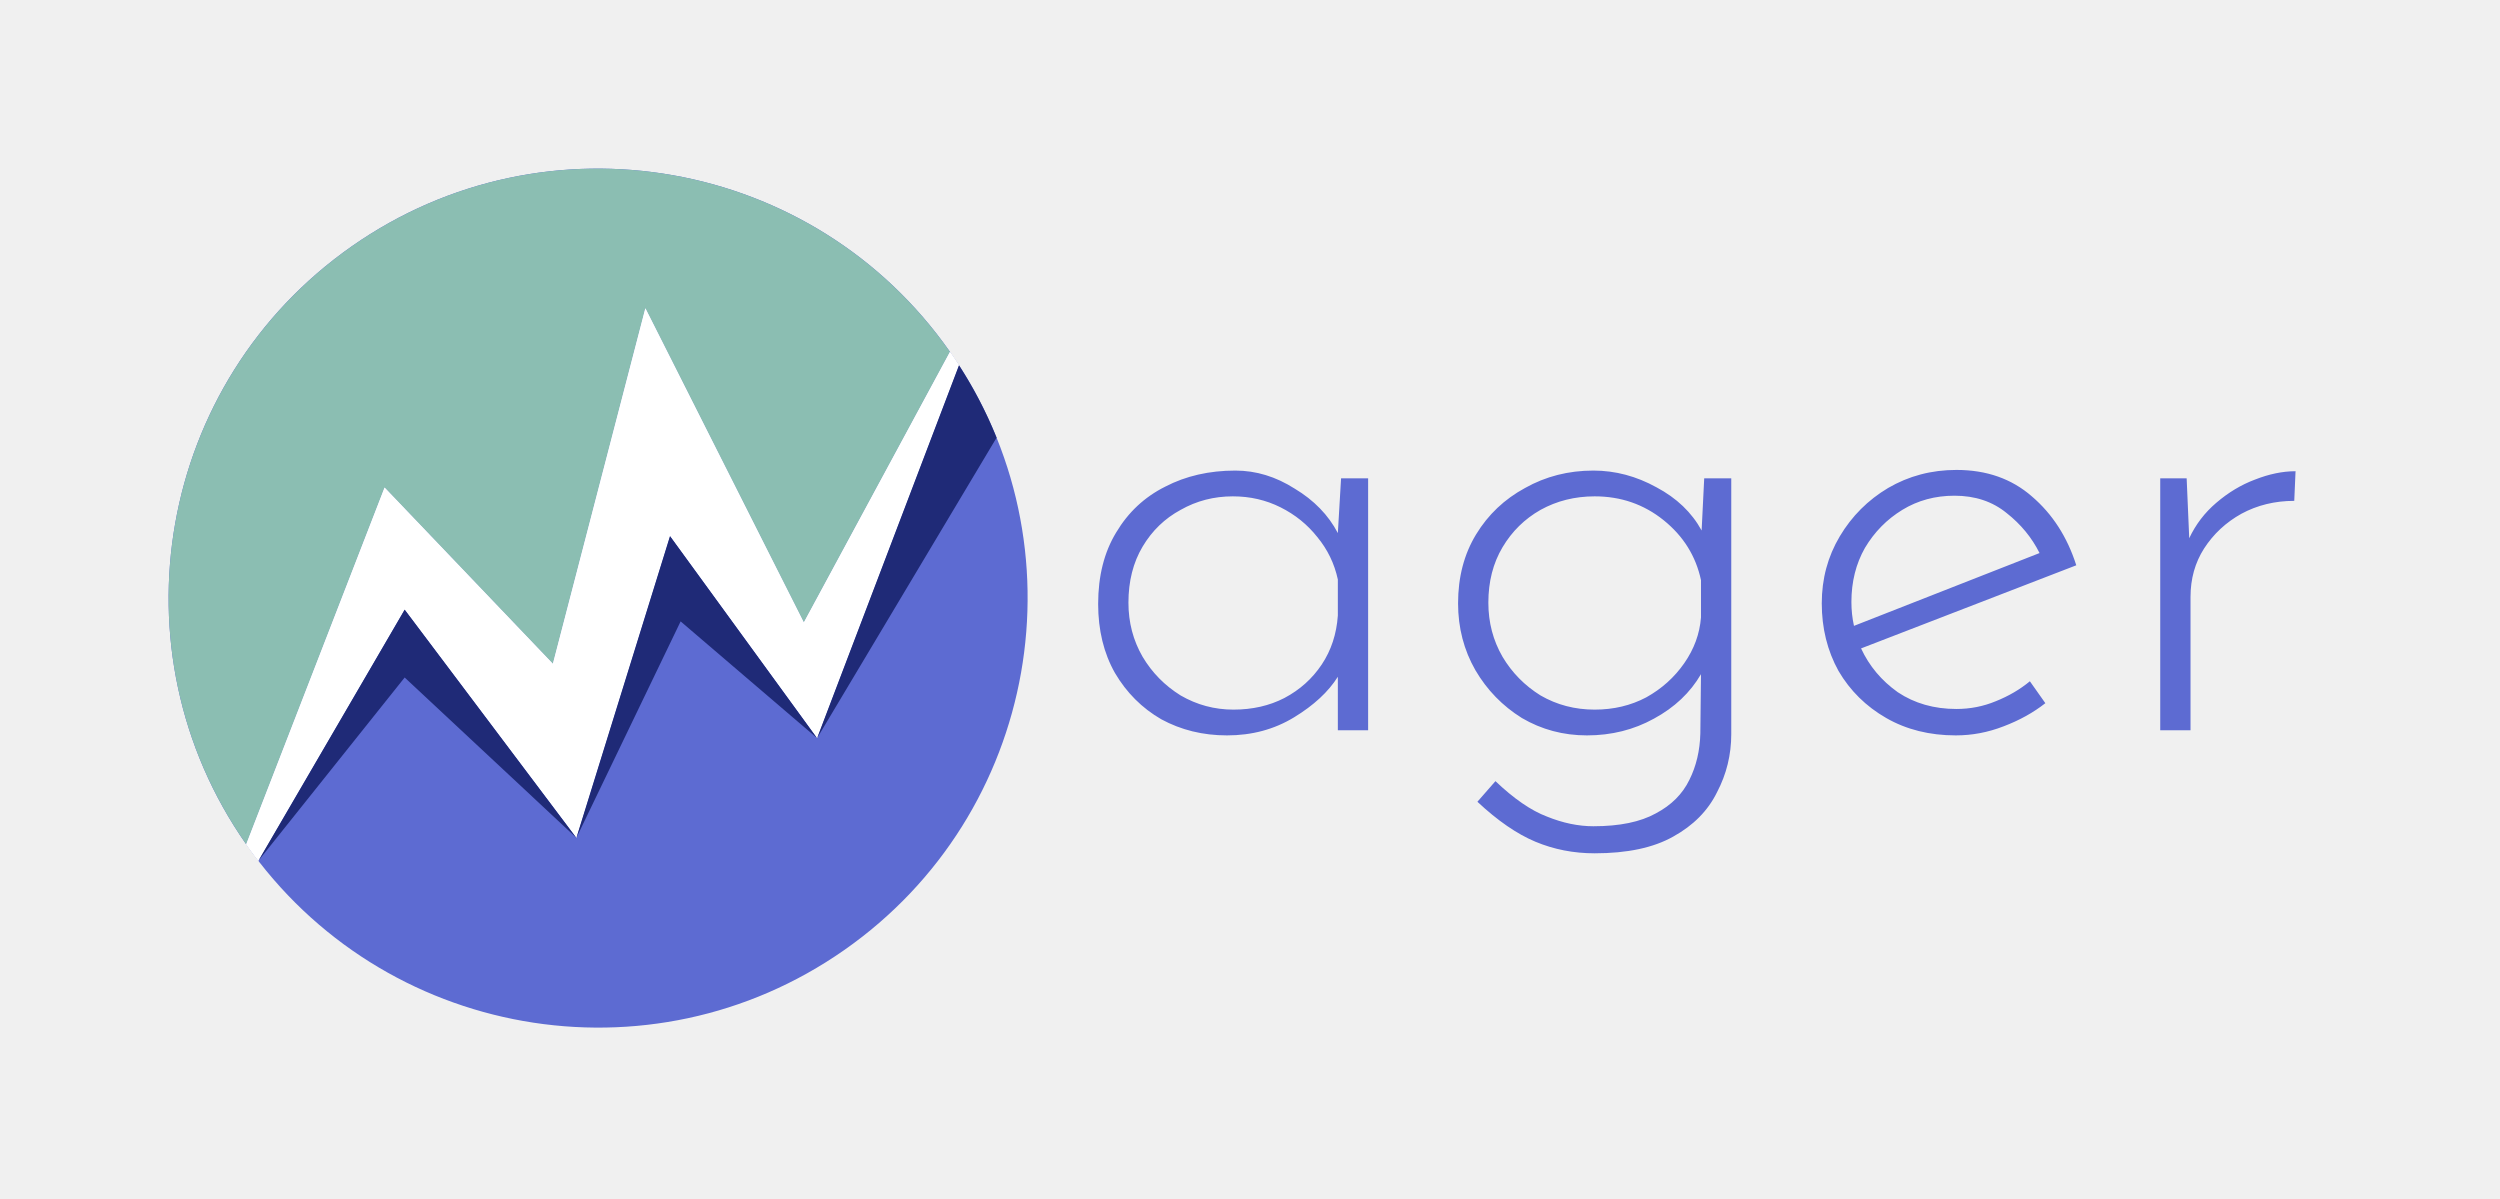
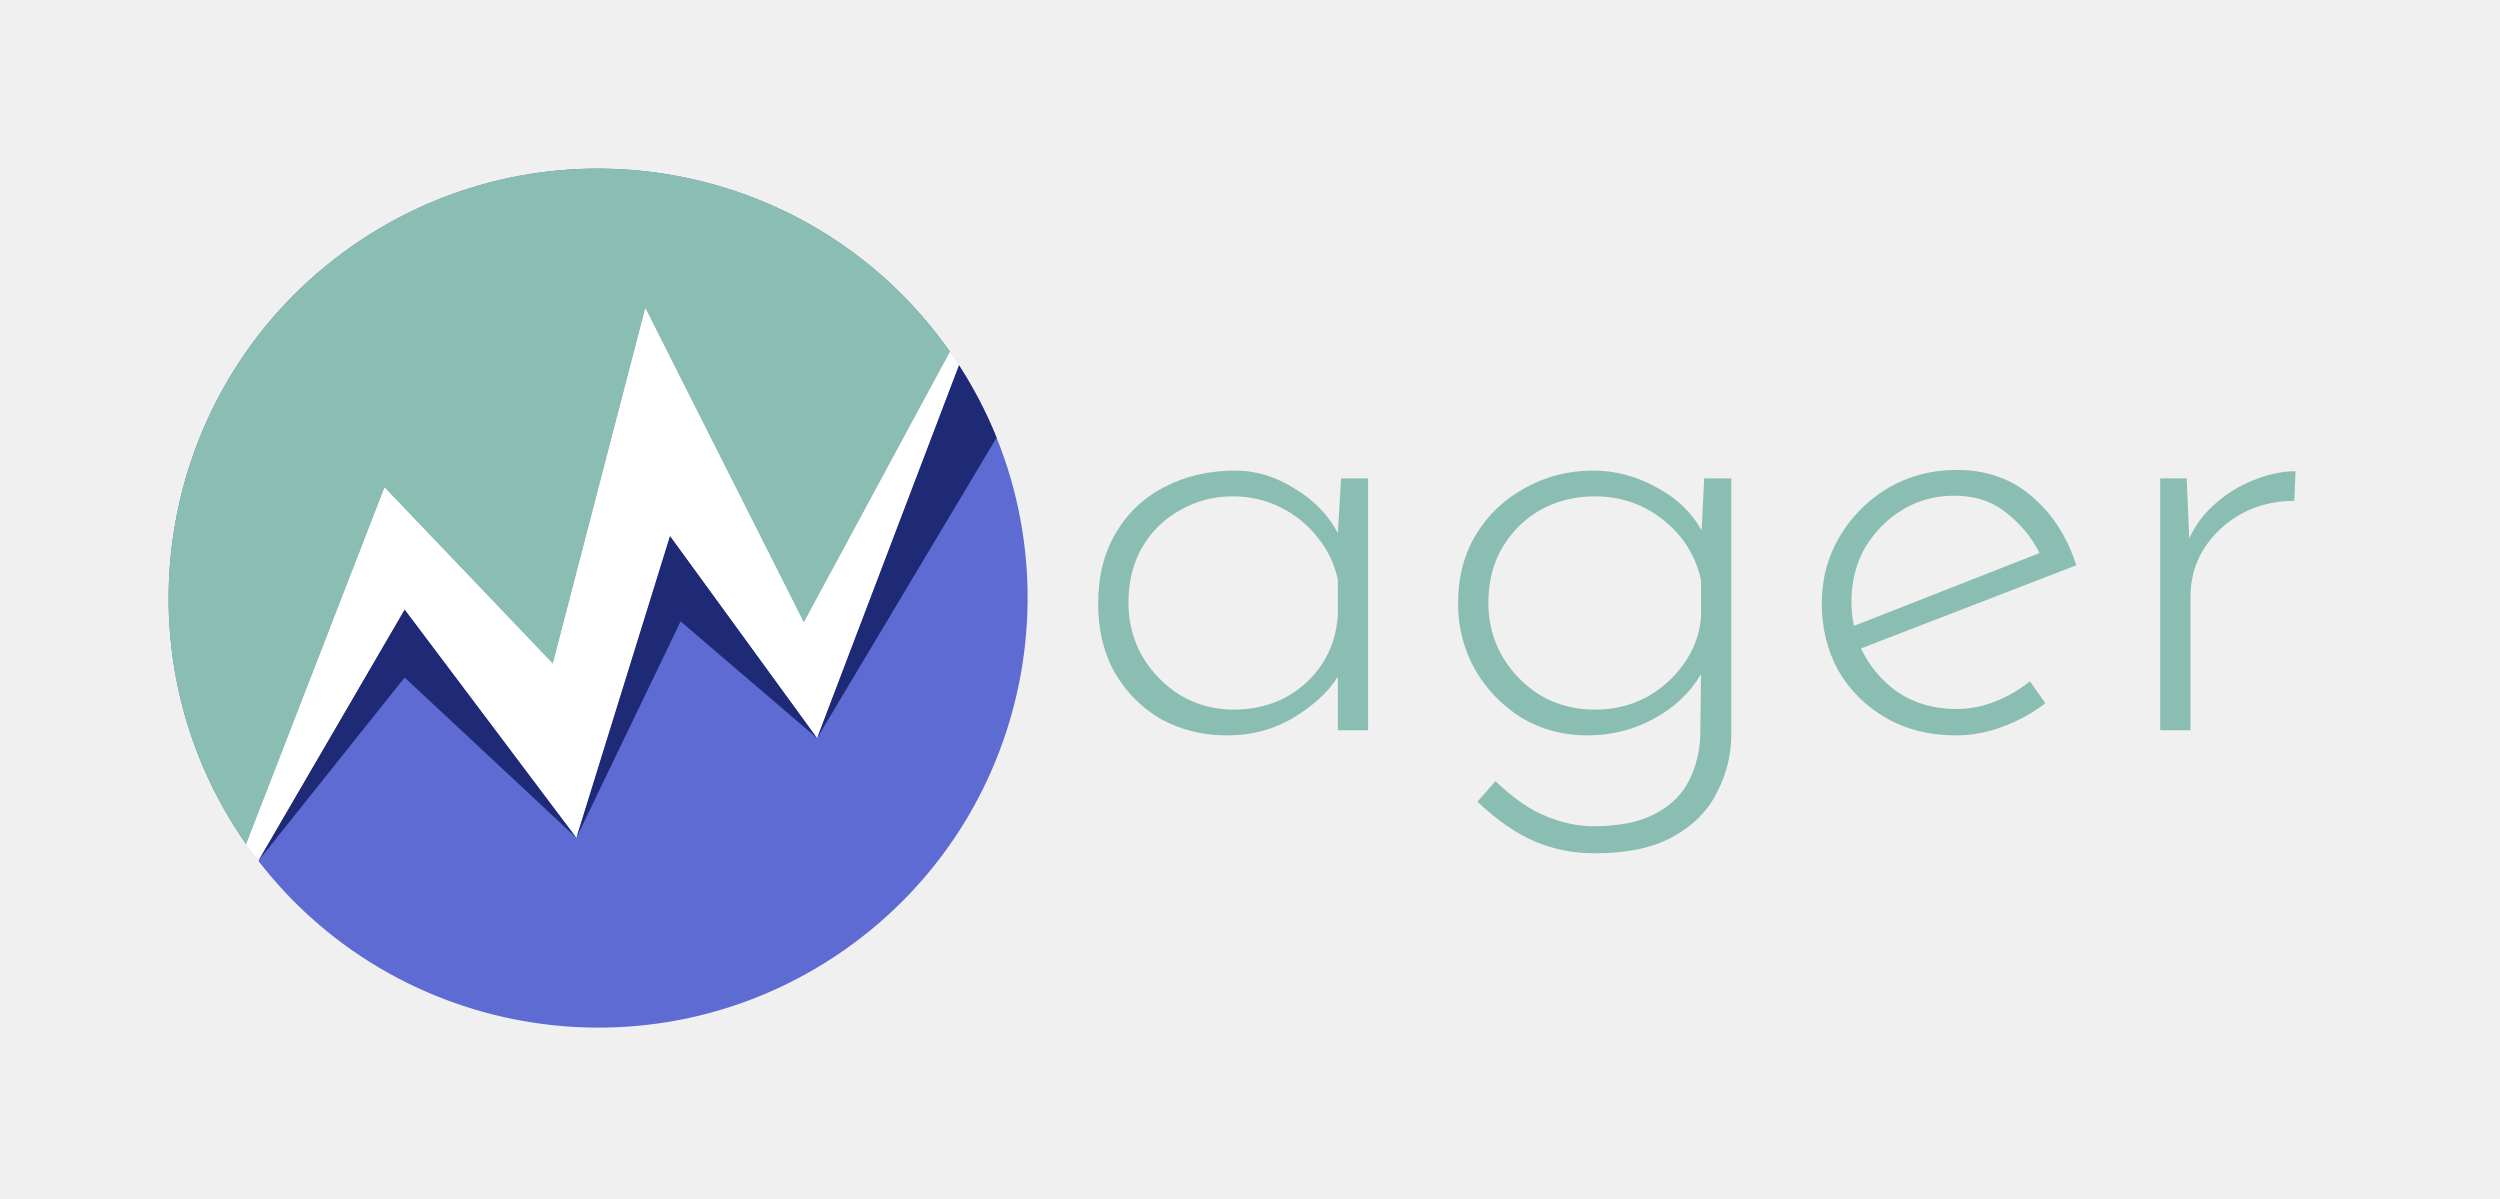
<svg xmlns="http://www.w3.org/2000/svg" width="582" height="279" viewBox="0 0 582 279" fill="none">
  <path d="M57.319 196.558C25.663 151.314 36.677 88.975 81.921 57.319C127.164 25.663 189.504 36.677 221.16 81.92C252.816 127.164 241.802 189.503 196.558 221.16C151.315 252.816 88.975 241.801 57.319 196.558Z" fill="#5D6BD2" />
  <path d="M81.919 57.321C36.676 88.978 25.663 151.318 57.32 196.561L89.53 113.511L128.711 154.545L150.243 71.771L187.129 144.927L221.159 81.919C189.501 36.677 127.162 25.664 81.919 57.321Z" fill="#8BBEB2" />
  <path d="M128.711 154.545L150.243 71.77L187.129 144.926L221.158 81.919L221.426 82.303L221.691 82.688L221.955 83.075L222.218 83.463L222.479 83.853L222.739 84.245L222.998 84.64L223.253 85.034L190.218 171.797L155.979 124.762L134.182 195.005L94.207 141.881L60.143 200.399L59.781 199.926L59.42 199.451L59.062 198.974L58.709 198.495L58.357 198.013L58.009 197.53L57.662 197.045L57.32 196.56L89.53 113.511L128.711 154.545Z" fill="white" />
  <path d="M128.711 154.545L150.243 71.77L187.129 144.926L221.158 81.919L221.426 82.303L221.691 82.688L221.955 83.075L222.218 83.463L222.479 83.853L222.739 84.245L222.998 84.64L223.253 85.034L190.218 171.797L155.979 124.762L134.182 195.005L94.207 141.881L60.143 200.399L59.781 199.926L59.42 199.451L59.062 198.974L58.709 198.495L58.357 198.013L58.009 197.53L57.662 197.045L57.32 196.56L89.53 113.511L128.711 154.545Z" fill="white" />
  <path d="M134.182 195.05L155.978 124.807L190.218 171.841L223.255 85.033L223.884 86.025L224.504 87.02L225.113 88.026L225.712 89.041L226.298 90.063L226.875 91.094L227.438 92.131L227.989 93.175L228.534 94.236L229.066 95.305L229.588 96.385L230.097 97.471L230.595 98.568L231.078 99.671L231.55 100.779L232.007 101.89L190.218 171.841L158.449 144.662L134.182 195.05L94.207 157.722L77.175 179.061L60.143 200.399L94.207 141.926L134.182 195.05Z" fill="#1F2A77" />
-   <path d="M285.65 171.2C280.05 171.2 274.95 169.95 270.35 167.45C265.85 164.85 262.25 161.25 259.55 156.65C256.95 152.05 255.65 146.7 255.65 140.6C255.65 134.1 257.05 128.55 259.85 123.95C262.65 119.25 266.45 115.7 271.25 113.3C276.05 110.8 281.5 109.55 287.6 109.55C292.4 109.55 297 110.95 301.4 113.75C305.9 116.45 309.25 119.9 311.45 124.1L312.2 111.35H318.5V170H311.45V157.55C309.25 161.05 305.85 164.2 301.25 167C296.65 169.8 291.45 171.2 285.65 171.2ZM287.15 165.2C291.55 165.2 295.5 164.3 299 162.5C302.6 160.6 305.5 158 307.7 154.7C309.9 151.4 311.15 147.6 311.45 143.3V134.9C310.65 131.2 309.05 127.9 306.65 125C304.35 122.1 301.5 119.8 298.1 118.1C294.7 116.4 291 115.55 287 115.55C282.6 115.55 278.55 116.6 274.85 118.7C271.15 120.7 268.2 123.55 266 127.25C263.8 130.95 262.7 135.3 262.7 140.3C262.7 144.9 263.8 149.1 266 152.9C268.2 156.6 271.15 159.6 274.85 161.9C278.65 164.1 282.75 165.2 287.15 165.2ZM371.239 198.65C366.339 198.65 361.739 197.75 357.439 195.95C353.139 194.15 348.639 191.05 343.939 186.65L348.139 181.85C352.439 185.95 356.439 188.7 360.139 190.1C363.839 191.6 367.439 192.35 370.939 192.35C377.039 192.35 381.889 191.35 385.489 189.35C389.089 187.45 391.689 184.85 393.289 181.55C394.889 178.35 395.739 174.75 395.839 170.75L395.989 156.95C393.489 161.25 389.839 164.7 385.039 167.3C380.339 169.9 375.139 171.2 369.439 171.2C363.939 171.2 358.889 169.85 354.289 167.15C349.789 164.35 346.189 160.65 343.489 156.05C340.789 151.35 339.439 146.15 339.439 140.45C339.439 134.35 340.839 129 343.639 124.4C346.439 119.8 350.239 116.2 355.039 113.6C359.839 110.9 365.139 109.55 370.939 109.55C376.039 109.55 380.939 110.85 385.639 113.45C390.339 115.95 393.839 119.3 396.139 123.5L396.739 111.35H403.039V170.9C403.039 175.7 401.939 180.2 399.739 184.4C397.639 188.7 394.239 192.15 389.539 194.75C384.939 197.35 378.839 198.65 371.239 198.65ZM346.489 140.3C346.489 144.9 347.589 149.1 349.789 152.9C351.989 156.6 354.939 159.6 358.639 161.9C362.439 164.1 366.639 165.2 371.239 165.2C375.639 165.2 379.639 164.25 383.239 162.35C386.839 160.35 389.789 157.7 392.089 154.4C394.389 151.1 395.689 147.55 395.989 143.75V135.05C394.789 129.45 391.889 124.8 387.289 121.1C382.689 117.4 377.339 115.55 371.239 115.55C366.639 115.55 362.439 116.6 358.639 118.7C354.939 120.8 351.989 123.7 349.789 127.4C347.589 131.1 346.489 135.4 346.489 140.3ZM455.307 171.2C449.207 171.2 443.807 169.85 439.107 167.15C434.407 164.45 430.707 160.8 428.007 156.2C425.407 151.5 424.107 146.25 424.107 140.45C424.107 134.75 425.507 129.55 428.307 124.85C431.107 120.15 434.857 116.4 439.557 113.6C444.357 110.8 449.657 109.4 455.457 109.4C462.457 109.4 468.307 111.45 473.007 115.55C477.807 119.65 481.257 125 483.357 131.6L433.257 150.95C435.157 155.05 438.007 158.45 441.807 161.15C445.707 163.75 450.257 165.05 455.457 165.05C458.657 165.05 461.707 164.45 464.607 163.25C467.607 162.05 470.257 160.5 472.557 158.6L476.157 163.7C473.357 165.9 470.107 167.7 466.407 169.1C462.807 170.5 459.107 171.2 455.307 171.2ZM431.007 140.15C431.007 142.05 431.207 143.9 431.607 145.7L474.807 128.75C473.007 125.15 470.457 122.05 467.157 119.45C463.857 116.75 459.807 115.4 455.007 115.4C450.507 115.4 446.457 116.5 442.857 118.7C439.257 120.9 436.357 123.85 434.157 127.55C432.057 131.25 431.007 135.45 431.007 140.15ZM509.053 111.35L509.653 125.3C511.153 122.1 513.253 119.35 515.953 117.05C518.753 114.65 521.753 112.85 524.953 111.65C528.253 110.35 531.403 109.7 534.403 109.7L534.103 116.6C529.603 116.6 525.503 117.6 521.803 119.6C518.203 121.6 515.303 124.3 513.103 127.7C511.003 131 509.953 134.75 509.953 138.95V170H502.903V111.35H509.053Z" fill="#5D6BD2" />
+   <path d="M285.65 171.2C280.05 171.2 274.95 169.95 270.35 167.45C265.85 164.85 262.25 161.25 259.55 156.65C256.95 152.05 255.65 146.7 255.65 140.6C255.65 134.1 257.05 128.55 259.85 123.95C262.65 119.25 266.45 115.7 271.25 113.3C276.05 110.8 281.5 109.55 287.6 109.55C292.4 109.55 297 110.95 301.4 113.75C305.9 116.45 309.25 119.9 311.45 124.1L312.2 111.35H318.5V170H311.45V157.55C309.25 161.05 305.85 164.2 301.25 167C296.65 169.8 291.45 171.2 285.65 171.2ZM287.15 165.2C291.55 165.2 295.5 164.3 299 162.5C302.6 160.6 305.5 158 307.7 154.7C309.9 151.4 311.15 147.6 311.45 143.3V134.9C310.65 131.2 309.05 127.9 306.65 125C304.35 122.1 301.5 119.8 298.1 118.1C294.7 116.4 291 115.55 287 115.55C282.6 115.55 278.55 116.6 274.85 118.7C271.15 120.7 268.2 123.55 266 127.25C263.8 130.95 262.7 135.3 262.7 140.3C262.7 144.9 263.8 149.1 266 152.9C268.2 156.6 271.15 159.6 274.85 161.9C278.65 164.1 282.75 165.2 287.15 165.2ZM371.239 198.65C366.339 198.65 361.739 197.75 357.439 195.95C353.139 194.15 348.639 191.05 343.939 186.65L348.139 181.85C352.439 185.95 356.439 188.7 360.139 190.1C363.839 191.6 367.439 192.35 370.939 192.35C377.039 192.35 381.889 191.35 385.489 189.35C389.089 187.45 391.689 184.85 393.289 181.55C394.889 178.35 395.739 174.75 395.839 170.75L395.989 156.95C393.489 161.25 389.839 164.7 385.039 167.3C380.339 169.9 375.139 171.2 369.439 171.2C363.939 171.2 358.889 169.85 354.289 167.15C349.789 164.35 346.189 160.65 343.489 156.05C340.789 151.35 339.439 146.15 339.439 140.45C339.439 134.35 340.839 129 343.639 124.4C346.439 119.8 350.239 116.2 355.039 113.6C359.839 110.9 365.139 109.55 370.939 109.55C376.039 109.55 380.939 110.85 385.639 113.45C390.339 115.95 393.839 119.3 396.139 123.5L396.739 111.35H403.039V170.9C403.039 175.7 401.939 180.2 399.739 184.4C397.639 188.7 394.239 192.15 389.539 194.75C384.939 197.35 378.839 198.65 371.239 198.65ZM346.489 140.3C346.489 144.9 347.589 149.1 349.789 152.9C351.989 156.6 354.939 159.6 358.639 161.9C362.439 164.1 366.639 165.2 371.239 165.2C375.639 165.2 379.639 164.25 383.239 162.35C386.839 160.35 389.789 157.7 392.089 154.4C394.389 151.1 395.689 147.55 395.989 143.75V135.05C394.789 129.45 391.889 124.8 387.289 121.1C382.689 117.4 377.339 115.55 371.239 115.55C366.639 115.55 362.439 116.6 358.639 118.7C354.939 120.8 351.989 123.7 349.789 127.4C347.589 131.1 346.489 135.4 346.489 140.3ZM455.307 171.2C449.207 171.2 443.807 169.85 439.107 167.15C434.407 164.45 430.707 160.8 428.007 156.2C425.407 151.5 424.107 146.25 424.107 140.45C424.107 134.75 425.507 129.55 428.307 124.85C431.107 120.15 434.857 116.4 439.557 113.6C444.357 110.8 449.657 109.4 455.457 109.4C462.457 109.4 468.307 111.45 473.007 115.55C477.807 119.65 481.257 125 483.357 131.6L433.257 150.95C435.157 155.05 438.007 158.45 441.807 161.15C445.707 163.75 450.257 165.05 455.457 165.05C458.657 165.05 461.707 164.45 464.607 163.25C467.607 162.05 470.257 160.5 472.557 158.6L476.157 163.7C473.357 165.9 470.107 167.7 466.407 169.1C462.807 170.5 459.107 171.2 455.307 171.2ZM431.007 140.15C431.007 142.05 431.207 143.9 431.607 145.7L474.807 128.75C473.007 125.15 470.457 122.05 467.157 119.45C463.857 116.75 459.807 115.4 455.007 115.4C450.507 115.4 446.457 116.5 442.857 118.7C439.257 120.9 436.357 123.85 434.157 127.55C432.057 131.25 431.007 135.45 431.007 140.15ZM509.053 111.35L509.653 125.3C511.153 122.1 513.253 119.35 515.953 117.05C518.753 114.65 521.753 112.85 524.953 111.65C528.253 110.35 531.403 109.7 534.403 109.7L534.103 116.6C529.603 116.6 525.503 117.6 521.803 119.6C518.203 121.6 515.303 124.3 513.103 127.7C511.003 131 509.953 134.75 509.953 138.95V170H502.903V111.35H509.053Z" fill="#8BBEB2" />
</svg>
